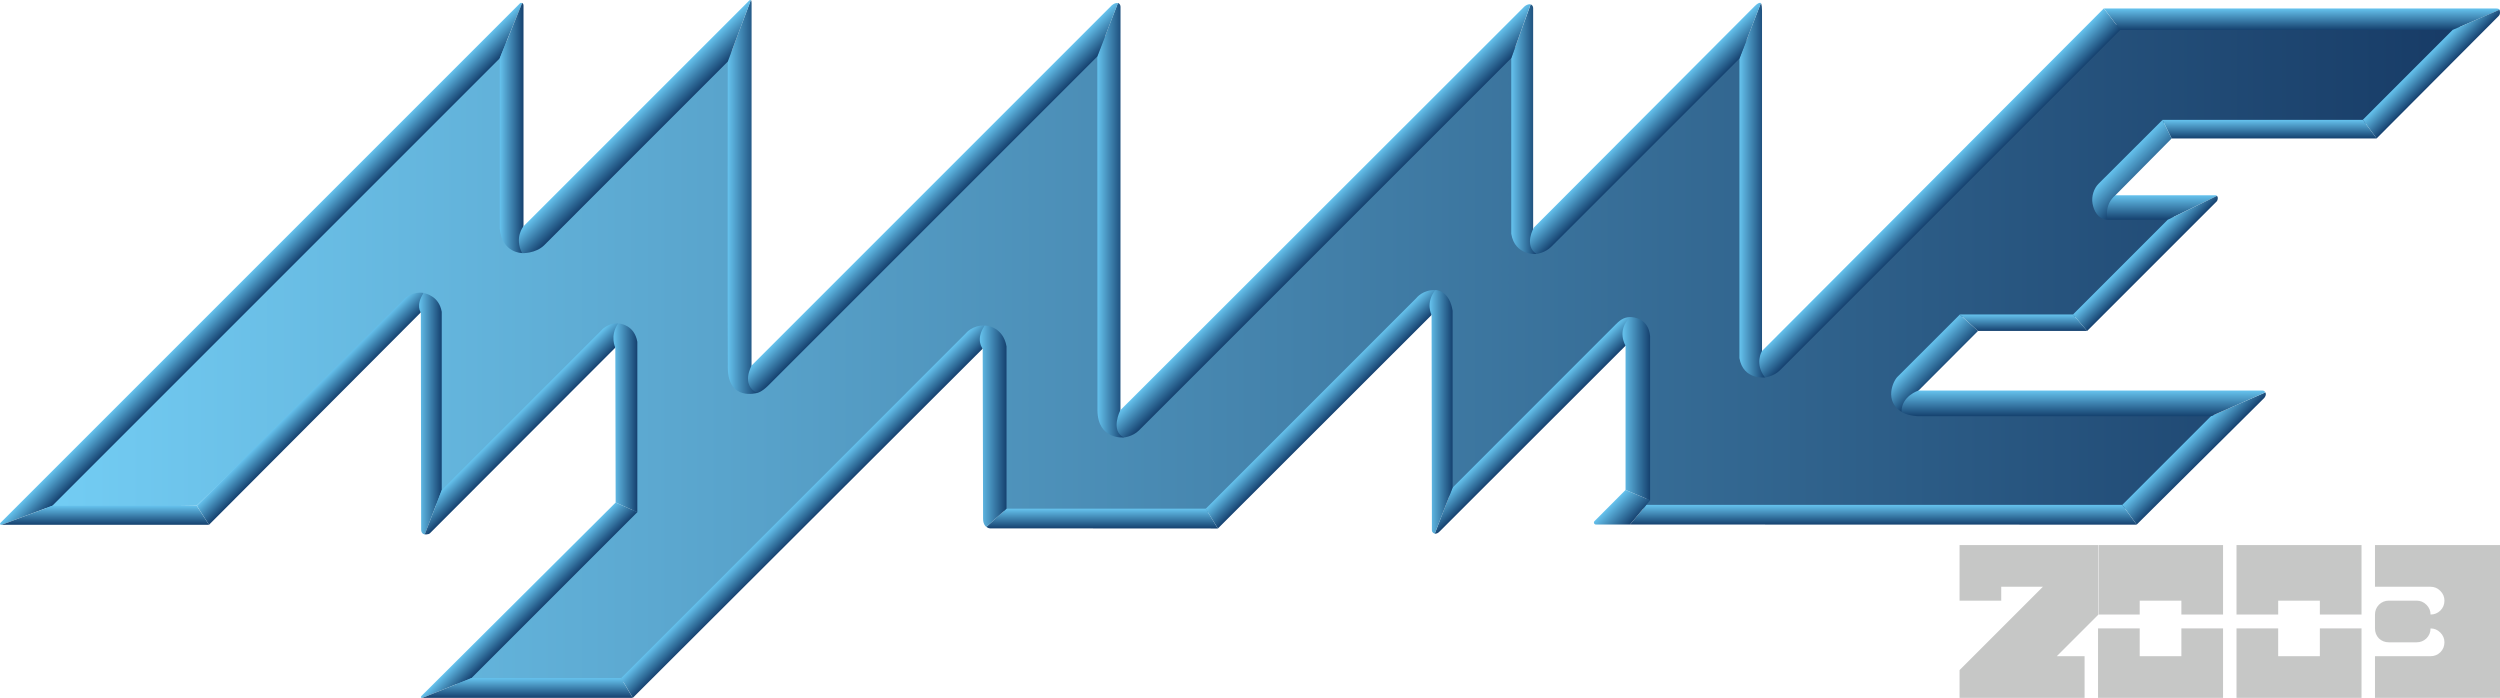
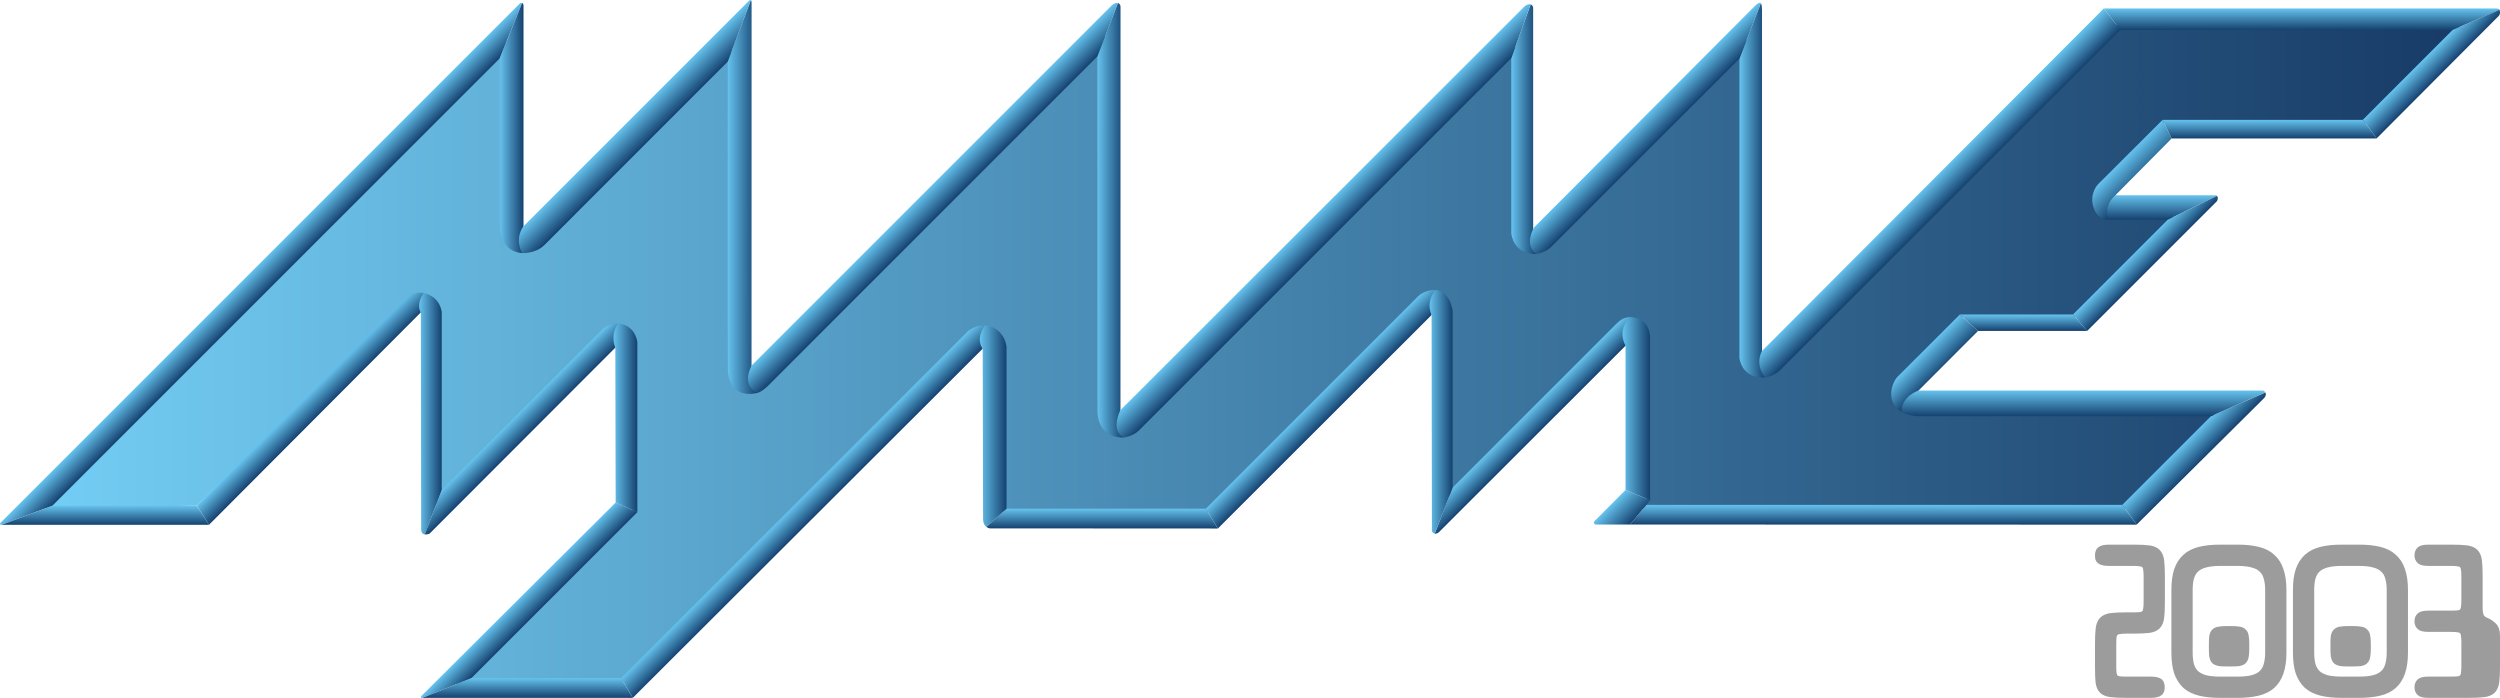
<svg xmlns="http://www.w3.org/2000/svg" width="1015.863mm" height="283.578mm" viewBox="0 0 1015.863 283.578" version="1.1" id="svg1">
  <defs id="defs1">
+     <rect x="3009.8" y="850" width="1218.199" height="572" id="rect2" />
    <rect x="1937.719" y="91.332" width="1616.823" height="777.556" id="rect1" />
    <linearGradient id="SVGID_1_" gradientUnits="userSpaceOnUse" x1="3778.675" y1="-15150.229" x2="67.135" y2="-15150.229" gradientTransform="matrix(1,0,0,-1,-0.1797,-14605.497)">
      <stop offset="0" style="stop-color:#173B66" id="stop1" />
      <stop offset="1" style="stop-color:#73CDF4" id="stop2" />
    </linearGradient>
    <linearGradient id="SVGID_2_" gradientUnits="userSpaceOnUse" x1="426.756" y1="-15036.05" x2="399.959" y2="-15009.254" gradientTransform="matrix(1,0,0,-1,-0.1797,-14605.497)">
      <stop offset="0" style="stop-color:#15416F" id="stop3" />
      <stop offset="1" style="stop-color:#66C3EE" id="stop4" />
    </linearGradient>
    <linearGradient id="SVGID_3_" gradientUnits="userSpaceOnUse" x1="824.745" y1="-15546.362" x2="800.117" y2="-15521.733" gradientTransform="matrix(1,0,0,-1,-0.1797,-14605.497)">
      <stop offset="0" style="stop-color:#15416F" id="stop5" />
      <stop offset="1" style="stop-color:#66C3EE" id="stop6" />
    </linearGradient>
    <linearGradient id="SVGID_4_" gradientUnits="userSpaceOnUse" x1="161.921" y1="-15411.464" x2="161.921" y2="-15382.164" gradientTransform="matrix(1,0,0,-1,-0.1797,-14605.497)">
      <stop offset="0" style="stop-color:#15416F" id="stop7" />
      <stop offset="1" style="stop-color:#66C3EE" id="stop8" />
    </linearGradient>
    <linearGradient id="SVGID_5_" gradientUnits="userSpaceOnUse" x1="810.414" y1="-15677.283" x2="810.414" y2="-15647.006" gradientTransform="matrix(1,0,0,-1,-0.1797,-14605.497)">
      <stop offset="0" style="stop-color:#15416F" id="stop9" />
      <stop offset="1" style="stop-color:#66C3EE" id="stop10" />
    </linearGradient>
    <linearGradient id="SVGID_6_" gradientUnits="userSpaceOnUse" x1="2892.603" y1="-15411.273" x2="2892.603" y2="-15380.928" gradientTransform="matrix(1,0,0,-1,-0.1797,-14605.497)">
      <stop offset="0" style="stop-color:#15416F" id="stop11" />
      <stop offset="1" style="stop-color:#66C3EE" id="stop12" />
    </linearGradient>
    <linearGradient id="SVGID_7_" gradientUnits="userSpaceOnUse" x1="1692.713" y1="-15417.19" x2="1692.713" y2="-15386.764" gradientTransform="matrix(1,0,0,-1,-0.1797,-14605.497)">
      <stop offset="0" style="stop-color:#15416F" id="stop13" />
      <stop offset="1" style="stop-color:#66C3EE" id="stop14" />
    </linearGradient>
    <linearGradient id="SVGID_8_" gradientUnits="userSpaceOnUse" x1="3535.148" y1="-14651.538" x2="3535.148" y2="-14618.502" gradientTransform="matrix(1,0,0,-1,-0.1797,-14605.497)">
      <stop offset="0" style="stop-color:#15416F" id="stop15" />
      <stop offset="1" style="stop-color:#66C3EE" id="stop16" />
    </linearGradient>
    <linearGradient id="SVGID_9_" gradientUnits="userSpaceOnUse" x1="3485.782" y1="-14818.162" x2="3485.782" y2="-14789.562" gradientTransform="matrix(1,0,0,-1,-0.1797,-14605.497)">
      <stop offset="0" style="stop-color:#15416F" id="stop17" />
      <stop offset="1" style="stop-color:#66C3EE" id="stop18" />
    </linearGradient>
    <linearGradient id="SVGID_10_" gradientUnits="userSpaceOnUse" x1="3107.782" y1="-15113.777" x2="3107.782" y2="-15088.506" gradientTransform="matrix(1,0,0,-1,-0.1797,-14605.497)">
      <stop offset="0" style="stop-color:#15416F" id="stop19" />
      <stop offset="1" style="stop-color:#66C3EE" id="stop20" />
    </linearGradient>
    <linearGradient id="SVGID_11_" gradientUnits="userSpaceOnUse" x1="3316.953" y1="-14943.131" x2="3316.953" y2="-14905.398" gradientTransform="matrix(1,0,0,-1,-0.1797,-14605.497)">
      <stop offset="0" style="stop-color:#15416F" id="stop21" />
      <stop offset="1" style="stop-color:#66C3EE" id="stop22" />
    </linearGradient>
    <linearGradient id="SVGID_12_" gradientUnits="userSpaceOnUse" x1="492.521" y1="-15240.098" x2="468.453" y2="-15216.029" gradientTransform="matrix(1,0,0,-1,-0.1797,-14605.497)">
      <stop offset="0" style="stop-color:#15416F" id="stop23" />
      <stop offset="1" style="stop-color:#66C3EE" id="stop24" />
    </linearGradient>
    <linearGradient id="SVGID_13_" gradientUnits="userSpaceOnUse" x1="804.099" y1="-14802.229" x2="767.647" y2="-14802.229" gradientTransform="matrix(1,0,0,-1,-0.1797,-14605.497)">
      <stop offset="0" style="stop-color:#15416F" id="stop25" />
      <stop offset="1" style="stop-color:#66C3EE" id="stop26" />
    </linearGradient>
    <linearGradient id="SVGID_14_" gradientUnits="userSpaceOnUse" x1="1162.959" y1="-14908.143" x2="1117.714" y2="-14908.143" gradientTransform="matrix(1,0,0,-1,-0.1797,-14605.497)">
      <stop offset="0" style="stop-color:#15416F" id="stop27" />
      <stop offset="1" style="stop-color:#66C3EE" id="stop28" />
    </linearGradient>
    <linearGradient id="SVGID_15_" gradientUnits="userSpaceOnUse" x1="1726.166" y1="-14943.846" x2="1685.454" y2="-14943.846" gradientTransform="matrix(1,0,0,-1,-0.1797,-14605.497)">
      <stop offset="0" style="stop-color:#15416F" id="stop29" />
      <stop offset="1" style="stop-color:#66C3EE" id="stop30" />
    </linearGradient>
    <linearGradient id="SVGID_16_" gradientUnits="userSpaceOnUse" x1="2359.894" y1="-14803.963" x2="2321.166" y2="-14803.963" gradientTransform="matrix(1,0,0,-1,-0.1797,-14605.497)">
      <stop offset="0" style="stop-color:#15416F" id="stop31" />
      <stop offset="1" style="stop-color:#66C3EE" id="stop32" />
    </linearGradient>
    <linearGradient id="SVGID_17_" gradientUnits="userSpaceOnUse" x1="2710.996" y1="-14897.854" x2="2671.615" y2="-14897.854" gradientTransform="matrix(1,0,0,-1,-0.1797,-14605.497)">
      <stop offset="0" style="stop-color:#15416F" id="stop33" />
      <stop offset="1" style="stop-color:#66C3EE" id="stop34" />
    </linearGradient>
    <linearGradient id="SVGID_18_" gradientUnits="userSpaceOnUse" x1="678.493" y1="-15240.861" x2="643.773" y2="-15240.861" gradientTransform="matrix(1,0,0,-1,-0.1797,-14605.497)">
      <stop offset="0" style="stop-color:#15416F" id="stop35" />
      <stop offset="1" style="stop-color:#66C3EE" id="stop36" />
    </linearGradient>
    <linearGradient id="SVGID_19_" gradientUnits="userSpaceOnUse" x1="810.849" y1="-15274.146" x2="786.713" y2="-15250.009" gradientTransform="matrix(1,0,0,-1,-0.1797,-14605.497)">
      <stop offset="0" style="stop-color:#15416F" id="stop37" />
      <stop offset="1" style="stop-color:#66C3EE" id="stop38" />
    </linearGradient>
    <linearGradient id="SVGID_20_" gradientUnits="userSpaceOnUse" x1="3746.804" y1="-14721.605" x2="3721.877" y2="-14696.677" gradientTransform="matrix(1,0,0,-1,-0.1797,-14605.497)">
      <stop offset="0" style="stop-color:#15416F" id="stop39" />
      <stop offset="1" style="stop-color:#66C3EE" id="stop40" />
    </linearGradient>
    <linearGradient id="SVGID_21_" gradientUnits="userSpaceOnUse" x1="978.951" y1="-15247.25" x2="942.278" y2="-15247.25" gradientTransform="matrix(1,0,0,-1,-0.1797,-14605.497)">
      <stop offset="0" style="stop-color:#15416F" id="stop41" />
      <stop offset="1" style="stop-color:#66C3EE" id="stop42" />
    </linearGradient>
    <linearGradient id="SVGID_22_" gradientUnits="userSpaceOnUse" x1="997.85" y1="-14820.167" x2="967.363" y2="-14789.68" gradientTransform="matrix(1,0,0,-1,-0.1797,-14605.497)">
      <stop offset="0" style="stop-color:#15416F" id="stop43" />
      <stop offset="1" style="stop-color:#66C3EE" id="stop44" />
    </linearGradient>
    <linearGradient id="SVGID_23_" gradientUnits="userSpaceOnUse" x1="1453.466" y1="-14924.183" x2="1425.217" y2="-14895.933" gradientTransform="matrix(1,0,0,-1,-0.1797,-14605.497)">
      <stop offset="0" style="stop-color:#15416F" id="stop45" />
      <stop offset="1" style="stop-color:#66C3EE" id="stop46" />
    </linearGradient>
    <linearGradient id="SVGID_24_" gradientUnits="userSpaceOnUse" x1="2054.458" y1="-14961.47" x2="2024.675" y2="-14931.687" gradientTransform="matrix(1,0,0,-1,-0.1797,-14605.497)">
      <stop offset="0" style="stop-color:#15416F" id="stop47" />
      <stop offset="1" style="stop-color:#66C3EE" id="stop48" />
    </linearGradient>
    <linearGradient id="SVGID_25_" gradientUnits="userSpaceOnUse" x1="2548.027" y1="-14819.156" x2="2519.443" y2="-14790.568" gradientTransform="matrix(1,0,0,-1,-0.1797,-14605.497)">
      <stop offset="0" style="stop-color:#15416F" id="stop49" />
      <stop offset="1" style="stop-color:#66C3EE" id="stop50" />
    </linearGradient>
    <linearGradient id="SVGID_26_" gradientUnits="userSpaceOnUse" x1="3307.286" y1="-15012.108" x2="3283.802" y2="-14988.626" gradientTransform="matrix(1,0,0,-1,-0.1797,-14605.497)">
      <stop offset="0" style="stop-color:#15416F" id="stop51" />
      <stop offset="1" style="stop-color:#66C3EE" id="stop52" />
    </linearGradient>
    <linearGradient id="SVGID_27_" gradientUnits="userSpaceOnUse" x1="3382.488" y1="-15311.773" x2="3355.585" y2="-15284.871" gradientTransform="matrix(1,0,0,-1,-0.1797,-14605.497)">
      <stop offset="0" style="stop-color:#15416F" id="stop53" />
      <stop offset="1" style="stop-color:#66C3EE" id="stop54" />
    </linearGradient>
    <linearGradient id="SVGID_28_" gradientUnits="userSpaceOnUse" x1="2988.675" y1="-14919.38" x2="2959.579" y2="-14890.285" gradientTransform="matrix(1,0,0,-1,-0.1797,-14605.497)">
      <stop offset="0" style="stop-color:#15416F" id="stop55" />
      <stop offset="1" style="stop-color:#66C3EE" id="stop56" />
    </linearGradient>
    <linearGradient id="SVGID_29_" gradientUnits="userSpaceOnUse" x1="3294.524" y1="-14885.651" x2="3259.791" y2="-14850.917" gradientTransform="matrix(1,0,0,-1,-0.1797,-14605.497)">
      <stop offset="0" style="stop-color:#15416F" id="stop57" />
      <stop offset="1" style="stop-color:#66C3EE" id="stop58" />
    </linearGradient>
    <linearGradient id="SVGID_30_" gradientUnits="userSpaceOnUse" x1="1250.568" y1="-15399.775" x2="1225.82" y2="-15375.027" gradientTransform="matrix(1,0,0,-1,-0.1797,-14605.497)">
      <stop offset="0" style="stop-color:#15416F" id="stop59" />
      <stop offset="1" style="stop-color:#66C3EE" id="stop60" />
    </linearGradient>
    <linearGradient id="SVGID_31_" gradientUnits="userSpaceOnUse" x1="2045.718" y1="-15242.232" x2="2020.982" y2="-15217.495" gradientTransform="matrix(1,0,0,-1,-0.1797,-14605.497)">
      <stop offset="0" style="stop-color:#15416F" id="stop61" />
      <stop offset="1" style="stop-color:#66C3EE" id="stop62" />
    </linearGradient>
    <linearGradient id="SVGID_32_" gradientUnits="userSpaceOnUse" x1="2364.052" y1="-15269.031" x2="2340.212" y2="-15245.189" gradientTransform="matrix(1,0,0,-1,-0.1797,-14605.497)">
      <stop offset="0" style="stop-color:#15416F" id="stop63" />
      <stop offset="1" style="stop-color:#66C3EE" id="stop64" />
    </linearGradient>
    <linearGradient id="SVGID_33_" gradientUnits="userSpaceOnUse" x1="2507.175" y1="-15407.465" x2="2477.217" y2="-15377.508" gradientTransform="matrix(1,0,0,-1,-0.1797,-14605.497)">
      <stop offset="0" style="stop-color:#15416F" id="stop65" />
      <stop offset="1" style="stop-color:#66C3EE" id="stop66" />
    </linearGradient>
    <linearGradient id="SVGID_34_" gradientUnits="userSpaceOnUse" x1="1545.935" y1="-15260.089" x2="1504.918" y2="-15260.089" gradientTransform="matrix(1,0,0,-1,-0.1797,-14605.497)">
      <stop offset="0" style="stop-color:#15416F" id="stop67" />
      <stop offset="1" style="stop-color:#66C3EE" id="stop68" />
    </linearGradient>
    <linearGradient id="SVGID_35_" gradientUnits="userSpaceOnUse" x1="2231.013" y1="-15238.008" x2="2195.604" y2="-15238.008" gradientTransform="matrix(1,0,0,-1,-0.1797,-14605.497)">
      <stop offset="0" style="stop-color:#15416F" id="stop69" />
      <stop offset="1" style="stop-color:#66C3EE" id="stop70" />
    </linearGradient>
    <linearGradient id="SVGID_36_" gradientUnits="userSpaceOnUse" x1="2534.433" y1="-15233.171" x2="2492.012" y2="-15233.171" gradientTransform="matrix(1,0,0,-1,-0.1797,-14605.497)">
      <stop offset="0" style="stop-color:#15416F" id="stop71" />
      <stop offset="1" style="stop-color:#66C3EE" id="stop72" />
    </linearGradient>
    <linearGradient id="SVGID_37_" gradientUnits="userSpaceOnUse" x1="2980.533" y1="-15177.936" x2="2950.517" y2="-15147.921" gradientTransform="matrix(1,0,0,-1,-0.1797,-14605.497)">
      <stop offset="0" style="stop-color:#15416F" id="stop73" />
      <stop offset="1" style="stop-color:#66C3EE" id="stop74" />
    </linearGradient>
    <linearGradient id="SVGID_38_" gradientUnits="userSpaceOnUse" x1="3199.837" y1="-15244.737" x2="3199.837" y2="-15205.329" gradientTransform="matrix(1,0,0,-1,-0.1797,-14605.497)">
      <stop offset="0" style="stop-color:#15416F" id="stop75" />
      <stop offset="1" style="stop-color:#66C3EE" id="stop76" />
    </linearGradient>
  </defs>
  <g id="layer1" transform="translate(402.9604,-6.614583)">
    <g id="g76" transform="matrix(0.2645833,0,0,0.2645833,-402.9603,6.607601)">
      <linearGradient id="linearGradient78" gradientUnits="userSpaceOnUse" x1="3778.675" y1="-15150.229" x2="67.135" y2="-15150.229" gradientTransform="matrix(1,0,0,-1,-0.1797,-14605.497)">
        <stop offset="0" style="stop-color:#173B66" id="stop77" />
        <stop offset="1" style="stop-color:#73CDF4" id="stop78" />
      </linearGradient>
      <polygon class="st0" points="2336.1,354.8 2336.1,63.7 1763,630.7 1691.8,638.3 1697.8,54.9 1197,563.4 1131.2,563.8 1123.5,75.3 853.3,347.5 778.1,351.3 781,60.7 67,780.5 302.1,776.7 610.5,477.4 669.6,477.4 666.7,778.1 912.3,526.8 971.1,526.8 971.1,782.8 700.8,1051.1 959.8,1047.3 1469.4,531.9 1538,531.9 1538,785.1 1855.7,787 2162.8,477.9 2222.1,474.1 2221.2,766.3 2466.7,520.8 2524.6,520.8 2528.5,768.3 2523.5,781.2 3265.1,781.2 3407.1,637.3 2946,629.5 2941.8,562.6 3013.6,486.9 3187.6,486.9 3338.7,333.8 3247.4,329.9 3247.4,265.5 3325,187.9 3634.7,189.9 3778.5,40.3 3248.6,38.3 2750.8,538.1 2681.1,542 2683,61.2 2403.1,346.8 " id="polygon2" style="fill:url(#SVGID_1_)" />
      <linearGradient id="linearGradient80" gradientUnits="userSpaceOnUse" x1="426.756" y1="-15036.05" x2="399.959" y2="-15009.254" gradientTransform="matrix(1,0,0,-1,-0.1797,-14605.497)">
        <stop offset="0" style="stop-color:#15416F" id="stop79" />
        <stop offset="1" style="stop-color:#66C3EE" id="stop80" />
      </linearGradient>
      <path class="st2" d="M 767.3,89.8 80.4,776.7 2.5,806 c 0,0 -4.1,0.3 -1.8,-3 0,0 796.6,-796.8 798,-798 1.4,-1.2 3.2,-0.2 3.2,-0.2 z" id="path4" style="fill:url(#SVGID_2_)" />
      <linearGradient id="linearGradient82" gradientUnits="userSpaceOnUse" x1="824.745" y1="-15546.362" x2="800.117" y2="-15521.733" gradientTransform="matrix(1,0,0,-1,-0.1797,-14605.497)">
        <stop offset="0" style="stop-color:#15416F" id="stop81" />
        <stop offset="1" style="stop-color:#66C3EE" id="stop82" />
      </linearGradient>
      <path class="st3" d="m 978.8,786.6 -254.9,254.9 -75.2,30.3 c 0,0 -3.9,0.4 -1.6,-2.8 L 945.5,771.8 Z" id="path6" style="fill:url(#SVGID_3_)" />
      <linearGradient id="linearGradient84" gradientUnits="userSpaceOnUse" x1="161.921" y1="-15411.464" x2="161.921" y2="-15382.164" gradientTransform="matrix(1,0,0,-1,-0.1797,-14605.497)">
        <stop offset="0" style="stop-color:#15416F" id="stop83" />
        <stop offset="1" style="stop-color:#66C3EE" id="stop84" />
      </linearGradient>
      <polygon class="st5" points="321,806 2.5,806 80.6,776.7 302.1,776.7 " id="polygon8" style="fill:url(#SVGID_4_)" />
      <linearGradient id="linearGradient86" gradientUnits="userSpaceOnUse" x1="810.414" y1="-15677.283" x2="810.414" y2="-15647.006" gradientTransform="matrix(1,0,0,-1,-0.1797,-14605.497)">
        <stop offset="0" style="stop-color:#15416F" id="stop85" />
        <stop offset="1" style="stop-color:#66C3EE" id="stop86" />
      </linearGradient>
      <polygon class="st6" points="971.7,1071.8 648.7,1071.8 723.9,1041.5 954,1041.5 " id="polygon10" style="fill:url(#SVGID_5_)" />
      <linearGradient id="linearGradient88" gradientUnits="userSpaceOnUse" x1="2892.603" y1="-15411.273" x2="2892.603" y2="-15380.928" gradientTransform="matrix(1,0,0,-1,-0.1797,-14605.497)">
        <stop offset="0" style="stop-color:#15416F" id="stop87" />
        <stop offset="1" style="stop-color:#66C3EE" id="stop88" />
      </linearGradient>
      <polygon class="st7" points="3281.5,805.8 2503.4,805.6 2528.4,775.4 3259.4,775.4 " id="polygon12" style="fill:url(#SVGID_6_)" />
      <linearGradient id="linearGradient90" gradientUnits="userSpaceOnUse" x1="1692.713" y1="-15417.19" x2="1692.713" y2="-15386.764" gradientTransform="matrix(1,0,0,-1,-0.1797,-14605.497)">
        <stop offset="0" style="stop-color:#15416F" id="stop89" />
        <stop offset="1" style="stop-color:#66C3EE" id="stop90" />
      </linearGradient>
      <path class="st8" d="m 1870.3,811.7 -350,-0.2 c -2.3,0 -5.5,-2.3 -5.5,-2.3 l 31,-28 h 306.1 z" id="path14" style="fill:url(#SVGID_7_)" />
      <linearGradient id="linearGradient92" gradientUnits="userSpaceOnUse" x1="3535.148" y1="-14651.538" x2="3535.148" y2="-14618.502" gradientTransform="matrix(1,0,0,-1,-0.1797,-14605.497)">
        <stop offset="0" style="stop-color:#15416F" id="stop91" />
        <stop offset="1" style="stop-color:#66C3EE" id="stop92" />
      </linearGradient>
      <path class="st9" d="m 3231.2,13 h 602.2 c 5.3,0 5.3,2.1 5.3,2.1 L 3766.9,46 h -510.6 z" id="path16" style="fill:url(#SVGID_8_)" />
      <linearGradient id="linearGradient94" gradientUnits="userSpaceOnUse" x1="3485.782" y1="-14818.162" x2="3485.782" y2="-14789.562" gradientTransform="matrix(1,0,0,-1,-0.1797,-14605.497)">
        <stop offset="0" style="stop-color:#15416F" id="stop93" />
        <stop offset="1" style="stop-color:#66C3EE" id="stop94" />
      </linearGradient>
      <polygon class="st10" points="3650.1,212.7 3335.2,212.7 3321.1,184.1 3628.9,184.1 " id="polygon18" style="fill:url(#SVGID_9_)" />
      <linearGradient id="linearGradient96" gradientUnits="userSpaceOnUse" x1="3107.782" y1="-15113.777" x2="3107.782" y2="-15088.506" gradientTransform="matrix(1,0,0,-1,-0.1797,-14605.497)">
        <stop offset="0" style="stop-color:#15416F" id="stop95" />
        <stop offset="1" style="stop-color:#66C3EE" id="stop96" />
      </linearGradient>
      <polygon class="st11" points="3205.4,508.3 3037.8,508.3 3009.8,483 3183.8,483 " id="polygon20" style="fill:url(#SVGID_10_)" />
      <linearGradient id="linearGradient98" gradientUnits="userSpaceOnUse" x1="3316.953" y1="-14943.131" x2="3316.953" y2="-14905.398" gradientTransform="matrix(1,0,0,-1,-0.1797,-14605.497)">
        <stop offset="0" style="stop-color:#15416F" id="stop97" />
        <stop offset="1" style="stop-color:#66C3EE" id="stop98" />
      </linearGradient>
      <path class="st12" d="m 3329.1,337.6 h -92.3 l -8.1,-37.7 h 173 c 2.4,-0.3 3,1 3,1 z" id="path22" style="fill:url(#SVGID_11_)" />
      <linearGradient id="linearGradient100" gradientUnits="userSpaceOnUse" x1="492.521" y1="-15240.098" x2="468.453" y2="-15216.029" gradientTransform="matrix(1,0,0,-1,-0.1797,-14605.497)">
        <stop offset="0" style="stop-color:#15416F" id="stop99" />
        <stop offset="1" style="stop-color:#66C3EE" id="stop100" />
      </linearGradient>
      <path class="st13" d="M 646.3,479.8 321,806 302.2,776.7 618.8,461.7 c 13.6,-15.7 31.8,-11.8 31.8,-11.8 z" id="path24" style="fill:url(#SVGID_12_)" />
      <linearGradient id="linearGradient102" gradientUnits="userSpaceOnUse" x1="804.099" y1="-14802.229" x2="767.647" y2="-14802.229" gradientTransform="matrix(1,0,0,-1,-0.1797,-14605.497)">
        <stop offset="0" style="stop-color:#15416F" id="stop101" />
        <stop offset="1" style="stop-color:#66C3EE" id="stop102" />
      </linearGradient>
      <path class="st14" d="M 767.5,351 V 89.6 L 801.9,4.7 c 0,0 2.1,0.5 2.1,3.9 0,3.3 0,364.4 0,364.4 l -2.1,15.7 c -0.1,0 -30.7,0.2 -34.4,-37.7 z" id="path26" style="fill:url(#SVGID_13_)" />
      <linearGradient id="linearGradient104" gradientUnits="userSpaceOnUse" x1="1162.959" y1="-14908.143" x2="1117.714" y2="-14908.143" gradientTransform="matrix(1,0,0,-1,-0.1797,-14605.497)">
        <stop offset="0" style="stop-color:#15416F" id="stop103" />
        <stop offset="1" style="stop-color:#66C3EE" id="stop104" />
      </linearGradient>
      <path class="st15" d="m 1162.8,603.5 c 0,0 -44.4,13.2 -45,-38.2 -0.5,-49.7 -0.1,-470.7 -0.1,-470.7 l 35.4,-94.4 c 0,0 1.2,-0.2 1.2,4.9 l -0.1,555.6 z" id="path28" style="fill:url(#SVGID_14_)" />
      <linearGradient id="linearGradient106" gradientUnits="userSpaceOnUse" x1="1726.166" y1="-14943.846" x2="1685.454" y2="-14943.846" gradientTransform="matrix(1,0,0,-1,-0.1797,-14605.497)">
        <stop offset="0" style="stop-color:#15416F" id="stop105" />
        <stop offset="1" style="stop-color:#66C3EE" id="stop106" />
      </linearGradient>
      <path class="st16" d="m 1726,671.9 c 0,0 -40,3.9 -40.5,-41.4 l -0.2,-543.9 31.6,-82 c 0,0 4,1 4,6.2 l -0.1,619.1 z" id="path30" style="fill:url(#SVGID_15_)" />
      <linearGradient id="linearGradient108" gradientUnits="userSpaceOnUse" x1="2359.894" y1="-14803.963" x2="2321.166" y2="-14803.963" gradientTransform="matrix(1,0,0,-1,-0.1797,-14605.497)">
        <stop offset="0" style="stop-color:#15416F" id="stop107" />
        <stop offset="1" style="stop-color:#66C3EE" id="stop108" />
      </linearGradient>
      <path class="st17" d="m 2359.7,390.1 c 0,0 -33.1,3.1 -38.7,-31 V 89.3 l 29.8,-82.5 c 0,0 3.8,0.9 3.8,6 v 337.4 z" id="path32" style="fill:url(#SVGID_16_)" />
      <linearGradient id="linearGradient110" gradientUnits="userSpaceOnUse" x1="2710.996" y1="-14897.854" x2="2671.615" y2="-14897.854" gradientTransform="matrix(1,0,0,-1,-0.1797,-14605.497)">
        <stop offset="0" style="stop-color:#15416F" id="stop109" />
        <stop offset="1" style="stop-color:#66C3EE" id="stop110" />
      </linearGradient>
      <path class="st18" d="m 2710.8,579.7 c 0,0 -33.5,4.4 -39.4,-29.7 V 90 l 32.9,-85.2 c 0,0 1.8,1.5 1.8,11.6 V 541 Z" id="path34" style="fill:url(#SVGID_17_)" />
      <linearGradient id="linearGradient112" gradientUnits="userSpaceOnUse" x1="678.493" y1="-15240.861" x2="643.773" y2="-15240.861" gradientTransform="matrix(1,0,0,-1,-0.1797,-14605.497)">
        <stop offset="0" style="stop-color:#15416F" id="stop111" />
        <stop offset="1" style="stop-color:#66C3EE" id="stop112" />
      </linearGradient>
      <path class="st19" d="m 652.3,820.8 c 0,0 -5.7,-0.5 -5.5,-7.8 0,-6.2 -0.5,-333.1 -0.5,-333.1 0,0 -8.3,-10.7 4.2,-29.9 3.7,0.9 23.7,4.9 27.9,28.9 v 274.2 z" id="path36" style="fill:url(#SVGID_18_)" />
      <linearGradient id="linearGradient114" gradientUnits="userSpaceOnUse" x1="810.849" y1="-15274.146" x2="786.713" y2="-15250.009" gradientTransform="matrix(1,0,0,-1,-0.1797,-14605.497)">
        <stop offset="0" style="stop-color:#15416F" id="stop113" />
        <stop offset="1" style="stop-color:#66C3EE" id="stop114" />
      </linearGradient>
      <path class="st20" d="m 945,533.9 c 0,0 -281.8,282.2 -284.5,284.9 -2.4,2.6 -8.2,1.9 -8.2,1.9 l 26,-67.7 245,-245.2 c 0,0 9.1,-11.7 26,-11.1 z" id="path38" style="fill:url(#SVGID_19_)" />
      <linearGradient id="linearGradient116" gradientUnits="userSpaceOnUse" x1="3746.804" y1="-14721.605" x2="3721.877" y2="-14696.677" gradientTransform="matrix(1,0,0,-1,-0.1797,-14605.497)">
        <stop offset="0" style="stop-color:#15416F" id="stop115" />
        <stop offset="1" style="stop-color:#66C3EE" id="stop116" />
      </linearGradient>
      <path class="st21" d="M 3837.3,24.7 3650,212.6 3628.8,184 3766.8,45.9 3838.7,15 c 0.1,0.1 2.4,5.9 -1.4,9.7 z" id="path40" style="fill:url(#SVGID_20_)" />
      <linearGradient id="linearGradient118" gradientUnits="userSpaceOnUse" x1="978.951" y1="-15247.25" x2="942.278" y2="-15247.25" gradientTransform="matrix(1,0,0,-1,-0.1797,-14605.497)">
        <stop offset="0" style="stop-color:#15416F" id="stop117" />
        <stop offset="1" style="stop-color:#66C3EE" id="stop118" />
      </linearGradient>
      <path class="st22" d="M 945.5,771.8 945,533.9 c 0,0 -8.8,-17.9 4.3,-37.1 4,0 25.1,2.9 29.5,28.2 v 261.7 z" id="path42" style="fill:url(#SVGID_21_)" />
      <linearGradient id="linearGradient120" gradientUnits="userSpaceOnUse" x1="997.85" y1="-14820.167" x2="967.363" y2="-14789.68" gradientTransform="matrix(1,0,0,-1,-0.1797,-14605.497)">
        <stop offset="0" style="stop-color:#15416F" id="stop119" />
        <stop offset="1" style="stop-color:#66C3EE" id="stop120" />
      </linearGradient>
      <path class="st23" d="M 1117.7,94.6 836.1,376.3 c -13.5,13.5 -34.3,12.5 -34.3,12.5 -12.2,-24 2.1,-41.2 2.1,-41.2 0,0 343.1,-343 345.6,-345.6 2.2,-2.8 3.7,-1.8 3.7,-1.8 z" id="path44" style="fill:url(#SVGID_22_)" />
      <linearGradient id="linearGradient122" gradientUnits="userSpaceOnUse" x1="1453.466" y1="-14924.183" x2="1425.217" y2="-14895.933" gradientTransform="matrix(1,0,0,-1,-0.1797,-14605.497)">
        <stop offset="0" style="stop-color:#15416F" id="stop121" />
        <stop offset="1" style="stop-color:#66C3EE" id="stop122" />
      </linearGradient>
      <path class="st24" d="M 1685.3,86.7 1180,592 c -10.5,10.5 -17.2,11.6 -17.2,11.6 -25.7,-12.8 -8.2,-42.5 -8.2,-42.5 0,0 547.9,-547.8 550.4,-550.4 6.4,-7.4 12,-6 12,-6 z" id="path46" style="fill:url(#SVGID_23_)" />
      <linearGradient id="linearGradient124" gradientUnits="userSpaceOnUse" x1="2054.458" y1="-14961.47" x2="2024.675" y2="-14931.687" gradientTransform="matrix(1,0,0,-1,-0.1797,-14605.497)">
        <stop offset="0" style="stop-color:#15416F" id="stop123" />
        <stop offset="1" style="stop-color:#66C3EE" id="stop124" />
      </linearGradient>
      <path class="st25" d="M 2321,89.3 1749.2,661 c -9.7,9.7 -23.3,10.9 -23.3,10.9 -21.2,-10.6 -5.3,-41.9 -5.3,-41.9 0,0 615.5,-614.8 618,-617.4 6.4,-7.5 12.1,-5.9 12.1,-5.9 z" id="path48" style="fill:url(#SVGID_24_)" />
      <linearGradient id="linearGradient126" gradientUnits="userSpaceOnUse" x1="2548.027" y1="-14819.156" x2="2519.443" y2="-14790.568" gradientTransform="matrix(1,0,0,-1,-0.1797,-14605.497)">
        <stop offset="0" style="stop-color:#15416F" id="stop125" />
        <stop offset="1" style="stop-color:#66C3EE" id="stop126" />
      </linearGradient>
      <path class="st26" d="m 2671.4,90 -288.8,288.8 c -9.7,9.7 -22.9,11.3 -22.9,11.3 -19.9,-13 -4,-40.6 -4,-40.6 0,0 336.9,-337.6 339.3,-340.2 7.1,-7 9.4,-4.5 9.4,-4.5 z" id="path50" style="fill:url(#SVGID_25_)" />
      <linearGradient id="linearGradient128" gradientUnits="userSpaceOnUse" x1="3307.286" y1="-15012.108" x2="3283.802" y2="-14988.626" gradientTransform="matrix(1,0,0,-1,-0.1797,-14605.497)">
        <stop offset="0" style="stop-color:#15416F" id="stop127" />
        <stop offset="1" style="stop-color:#66C3EE" id="stop128" />
      </linearGradient>
      <path class="st27" d="m 3404.9,308.8 -199.5,199.5 -21.7,-25.3 145.4,-145.4 75.6,-36.7 c 0.1,0 2.9,2 0.2,7.9 z" id="path52" style="fill:url(#SVGID_26_)" />
      <linearGradient id="linearGradient130" gradientUnits="userSpaceOnUse" x1="3382.488" y1="-15311.773" x2="3355.585" y2="-15284.871" gradientTransform="matrix(1,0,0,-1,-0.1797,-14605.497)">
        <stop offset="0" style="stop-color:#15416F" id="stop129" />
        <stop offset="1" style="stop-color:#66C3EE" id="stop130" />
      </linearGradient>
      <path class="st28" d="m 3477.5,611.1 -196,194.6 -22.1,-30.3 136.2,-136.2 83.5,-36.5 c -0.1,0 2.6,2.9 -1.6,8.4 z" id="path54" style="fill:url(#SVGID_27_)" />
      <linearGradient id="linearGradient132" gradientUnits="userSpaceOnUse" x1="2988.675" y1="-14919.38" x2="2959.579" y2="-14890.285" gradientTransform="matrix(1,0,0,-1,-0.1797,-14605.497)">
        <stop offset="0" style="stop-color:#15416F" id="stop131" />
        <stop offset="1" style="stop-color:#66C3EE" id="stop132" />
      </linearGradient>
      <path class="st29" d="m 3256.3,46 -522.5,522.5 c -9.7,9.7 -23.1,11.2 -23.1,11.2 -16.6,-21 -4.7,-40.6 -4.7,-40.6 L 3231,13 Z" id="path56" style="fill:url(#SVGID_28_)" />
      <linearGradient id="linearGradient134" gradientUnits="userSpaceOnUse" x1="3294.524" y1="-14885.651" x2="3259.791" y2="-14850.917" gradientTransform="matrix(1,0,0,-1,-0.1797,-14605.497)">
        <stop offset="0" style="stop-color:#15416F" id="stop133" />
        <stop offset="1" style="stop-color:#66C3EE" id="stop134" />
      </linearGradient>
      <path class="st30" d="m 3335.2,212.7 -86.1,86.9 c -18.8,15.5 -12.2,38.1 -12.2,38.1 -15.3,-1.4 -21.2,-14 -23.2,-25.1 -1.9,-11.1 2.1,-23.2 9.2,-30.3 l 98.3,-98.1 z" id="path58" style="fill:url(#SVGID_29_)" />
      <linearGradient id="linearGradient136" gradientUnits="userSpaceOnUse" x1="1250.568" y1="-15399.775" x2="1225.82" y2="-15375.027" gradientTransform="matrix(1,0,0,-1,-0.1797,-14605.497)">
        <stop offset="0" style="stop-color:#15416F" id="stop135" />
        <stop offset="1" style="stop-color:#66C3EE" id="stop136" />
      </linearGradient>
      <path class="st31" d="M 954,1041.5 1483.3,512 c 0,0 9.8,-12.7 29,-12 l -3.1,35.5 c 0,0 -534.4,533.3 -537.4,536.3 z" id="path60" style="fill:url(#SVGID_30_)" />
      <linearGradient id="linearGradient138" gradientUnits="userSpaceOnUse" x1="2045.718" y1="-15242.232" x2="2020.982" y2="-15217.495" gradientTransform="matrix(1,0,0,-1,-0.1797,-14605.497)">
        <stop offset="0" style="stop-color:#15416F" id="stop137" />
        <stop offset="1" style="stop-color:#66C3EE" id="stop138" />
      </linearGradient>
      <path class="st32" d="m 1851.8,781.3 323.7,-323.8 c 0,0 9.8,-12.7 29,-12 l -5.8,38.2 -328.3,328 z" id="path62" style="fill:url(#SVGID_31_)" />
      <linearGradient id="linearGradient140" gradientUnits="userSpaceOnUse" x1="2364.052" y1="-15269.031" x2="2340.212" y2="-15245.189" gradientTransform="matrix(1,0,0,-1,-0.1797,-14605.497)">
        <stop offset="0" style="stop-color:#15416F" id="stop139" />
        <stop offset="1" style="stop-color:#66C3EE" id="stop140" />
      </linearGradient>
      <path class="st33" d="m 2230.8,749 249.9,-250 c 5.7,-5.7 12.1,-12 23.1,-12 l -0.7,37.4 -292.7,292.4 c -3.9,3.8 -6.9,2.7 -6.9,2.7 z" id="path64" style="fill:url(#SVGID_32_)" />
      <linearGradient id="linearGradient142" gradientUnits="userSpaceOnUse" x1="2507.175" y1="-15407.465" x2="2477.217" y2="-15377.508" gradientTransform="matrix(1,0,0,-1,-0.1797,-14605.497)">
        <stop offset="0" style="stop-color:#15416F" id="stop141" />
        <stop offset="1" style="stop-color:#66C3EE" id="stop142" />
      </linearGradient>
      <path class="st34" d="m 2448.8,800.4 47.7,-47.9 37.8,15.8 -30.9,37.3 H 2451 c -2.7,0 -4.1,-3.3 -2.2,-5.2 z" id="path66" style="fill:url(#SVGID_33_)" />
      <linearGradient id="linearGradient144" gradientUnits="userSpaceOnUse" x1="1545.935" y1="-15260.089" x2="1504.918" y2="-15260.089" gradientTransform="matrix(1,0,0,-1,-0.1797,-14605.497)">
        <stop offset="0" style="stop-color:#15416F" id="stop143" />
        <stop offset="1" style="stop-color:#66C3EE" id="stop144" />
      </linearGradient>
      <path class="st35" d="m 1509.8,797.1 -0.6,-261.6 c 0,0 -11.8,-13.7 3.1,-35.5 4.6,-0.1 28.5,3.2 33.5,32 v 249.3 l -31,28 c 0,-0.1 -5,-3.3 -5,-12.2 z" id="path68" style="fill:url(#SVGID_34_)" />
      <linearGradient id="linearGradient146" gradientUnits="userSpaceOnUse" x1="2231.013" y1="-15238.008" x2="2195.604" y2="-15238.008" gradientTransform="matrix(1,0,0,-1,-0.1797,-14605.497)">
        <stop offset="0" style="stop-color:#15416F" id="stop145" />
        <stop offset="1" style="stop-color:#66C3EE" id="stop146" />
      </linearGradient>
      <path class="st36" d="m 2199.1,814.8 -0.5,-331.2 c 0,0 -10,-18.2 5.9,-38.2 4,-0.1 22,3.2 26.4,31.9 V 749 l -27.4,70.6 c -0.1,-0.1 -4.1,-1 -4.4,-4.8 z" id="path70" style="fill:url(#SVGID_35_)" />
      <linearGradient id="linearGradient148" gradientUnits="userSpaceOnUse" x1="2534.433" y1="-15233.171" x2="2492.012" y2="-15233.171" gradientTransform="matrix(1,0,0,-1,-0.1797,-14605.497)">
        <stop offset="0" style="stop-color:#15416F" id="stop147" />
        <stop offset="1" style="stop-color:#66C3EE" id="stop148" />
      </linearGradient>
      <path class="st37" d="M 2496.5,752.5 V 530.9 c 0,0 -14.4,-23 7.2,-43.9 4.7,-0.1 28.1,1.6 30.5,29.4 v 251.9 z" id="path72" style="fill:url(#SVGID_36_)" />
      <linearGradient id="linearGradient150" gradientUnits="userSpaceOnUse" x1="2980.533" y1="-15177.936" x2="2950.517" y2="-15147.921" gradientTransform="matrix(1,0,0,-1,-0.1797,-14605.497)">
        <stop offset="0" style="stop-color:#15416F" id="stop149" />
        <stop offset="1" style="stop-color:#66C3EE" id="stop150" />
      </linearGradient>
      <path class="st38" d="m 3037.8,508.3 -91.4,91.6 -26.1,32.7 c -26.5,-16.7 -13.3,-46.7 -6.2,-53.8 l 95.7,-95.6 z" id="path74" style="fill:url(#SVGID_37_)" />
      <linearGradient id="linearGradient152" gradientUnits="userSpaceOnUse" x1="3199.837" y1="-15244.737" x2="3199.837" y2="-15205.329" gradientTransform="matrix(1,0,0,-1,-0.1797,-14605.497)">
        <stop offset="0" style="stop-color:#15416F" id="stop151" />
        <stop offset="1" style="stop-color:#66C3EE" id="stop152" />
      </linearGradient>
      <path class="st39" d="m 3395.6,639.2 h -451 c -17,-1.3 -24.3,-6.7 -24.3,-6.7 -0.1,-24.3 26.1,-32.7 26.1,-32.7 h 528.1 c 3.7,0 4.5,2.9 4.5,2.9 z" id="path76" style="fill:url(#SVGID_38_)" />
    </g>
-     <path d="m 393.298,290.192 v -11.289 l 33.867,-33.867 h -16.933 v 5.644 h -16.933 v -22.578 h 56.444 v 28.222 l -16.933,16.933 h 11.289 v 16.933 z m 56.268,0 v -28.222 h 16.933 v 11.289 h 16.933 v -11.289 h 16.933 v 28.222 z m 0,-33.867 v -28.222 h 50.8 v 28.222 h -16.933 v -5.644 h -16.933 v 5.644 z m 56.268,33.867 v -28.222 h 16.933 v 11.289 h 16.933 v -11.289 h 16.933 v 28.222 z m 0,-33.867 v -28.222 h 50.8 v 28.222 h -16.933 v -5.644 h -16.933 v 5.644 z m 56.268,33.867 v -16.933 h 22.578 q 2.293,0 3.969,-1.587 1.676,-1.676 1.676,-4.057 0,-2.293 -1.676,-3.969 -1.676,-1.676 -3.969,-1.676 0,2.381 -1.676,4.057 -1.676,1.587 -3.969,1.587 H 567.747 q -2.381,0 -4.057,-1.587 -1.587,-1.676 -1.587,-4.057 v -5.644 q 0,-2.293 1.587,-3.969 1.676,-1.676 4.057,-1.676 h 11.289 q 2.293,0 3.969,1.676 1.676,1.676 1.676,3.969 2.293,0 3.969,-1.587 1.676,-1.676 1.676,-4.057 0,-2.293 -1.676,-3.969 -1.676,-1.676 -3.969,-1.676 h -22.578 v -16.933 h 50.8 v 62.089 z" id="text2" style="font-size:90.311px;font-family:'Neo Sci-Fi v2.0';-inkscape-font-specification:'Neo Sci-Fi v2.0';text-align:end;text-anchor:end;fill-rule:evenodd;stroke:#000000;stroke-width:0;fill:#c6c7c6;fill-opacity:1" aria-label="2003" />
+     <path d="m 461.119,283.048 h 9.878 q 1.411,0 2.258,0.212 0.847,0.212 1.27,0.564 0.423,0.353 0.494,0.917 0.141,0.494 0.141,1.129 0,0.635 -0.141,1.199 -0.141,0.494 -0.564,0.847 -0.423,0.353 -1.27,0.564 -0.847,0.212 -2.258,0.212 h -9.807 q -3.951,0 -6.279,-0.282 -2.258,-0.282 -3.387,-1.341 -1.129,-1.129 -1.411,-3.387 -0.212,-2.258 -0.212,-6.209 v -9.172 q 0,-4.022 0.282,-6.279 0.282,-2.258 1.411,-3.387 1.129,-1.129 3.387,-1.411 2.258,-0.282 6.209,-0.282 h 2.822 q 1.834,0 2.963,-0.141 1.129,-0.212 1.693,-0.776 0.635,-0.635 0.776,-1.764 0.212,-1.129 0.212,-2.963 v -10.583 q 0,-1.834 -0.212,-2.963 -0.141,-1.129 -0.776,-1.693 -0.564,-0.635 -1.693,-0.776 -1.129,-0.212 -2.963,-0.212 h -9.948 q -1.411,0 -2.258,-0.212 -0.847,-0.212 -1.27,-0.564 -0.423,-0.353 -0.564,-0.847 -0.071,-0.564 -0.071,-1.199 0,-0.635 0.141,-1.129 0.141,-0.564 0.564,-0.917 0.423,-0.353 1.27,-0.564 0.847,-0.212 2.258,-0.212 h 9.878 q 3.951,0 6.209,0.282 2.258,0.282 3.387,1.411 1.129,1.129 1.411,3.387 0.282,2.258 0.282,6.209 v 10.583 q 0,3.951 -0.282,6.209 -0.282,2.258 -1.411,3.387 -1.129,1.129 -3.387,1.411 -2.258,0.282 -6.209,0.282 h -2.822 q -1.834,0 -2.963,0.212 -1.129,0.141 -1.764,0.776 -0.564,0.564 -0.776,1.693 -0.141,1.129 -0.141,3.034 v 9.031 q 0,1.905 0.141,3.034 0.212,1.129 0.776,1.764 0.635,0.564 1.764,0.776 1.129,0.141 2.963,0.141 z m 38.1,5.644 q -4.798,0 -8.255,-0.847 -3.457,-0.847 -5.715,-2.822 -2.187,-2.046 -3.316,-5.221 -1.058,-3.246 -1.058,-8.043 v -25.4 q 0,-4.727 1.058,-7.973 1.129,-3.246 3.316,-5.221 2.258,-2.046 5.715,-2.893 3.457,-0.847 8.255,-0.847 h 7.056 q 4.727,0 8.184,0.847 3.528,0.847 5.715,2.893 2.258,1.976 3.316,5.221 1.129,3.246 1.129,7.973 v 25.4 q 0,4.798 -1.129,8.043 -1.058,3.175 -3.316,5.221 -2.187,1.976 -5.715,2.822 -3.457,0.847 -8.184,0.847 z m -12.7,-16.933 q 0,2.893 0.564,5.08 0.635,2.117 2.046,3.528 1.482,1.341 3.881,2.046 2.469,0.635 6.209,0.635 h 7.056 q 3.669,0 6.138,-0.635 2.469,-0.706 3.881,-2.046 1.482,-1.411 2.046,-3.528 0.635,-2.187 0.635,-5.08 v -25.4 q 0,-2.893 -0.635,-5.009 -0.564,-2.187 -2.046,-3.528 -1.411,-1.411 -3.881,-2.046 -2.469,-0.706 -6.138,-0.706 h -7.056 q -3.739,0 -6.209,0.706 -2.399,0.635 -3.881,2.046 -1.411,1.341 -2.046,3.528 -0.564,2.117 -0.564,5.009 z m 9.596,-1.482 v -2.117 q 0,-1.834 0.141,-2.963 0.212,-1.129 0.776,-1.693 0.635,-0.635 1.764,-0.776 1.129,-0.212 2.963,-0.212 h 2.117 q 1.834,0 2.963,0.212 1.129,0.141 1.693,0.776 0.635,0.564 0.776,1.693 0.212,1.129 0.212,2.963 v 2.117 q 0,1.834 -0.212,2.963 -0.141,1.129 -0.776,1.764 -0.564,0.564 -1.693,0.776 -1.129,0.141 -2.963,0.141 h -2.117 q -1.834,0 -2.963,-0.141 -1.129,-0.212 -1.764,-0.776 -0.564,-0.635 -0.776,-1.764 -0.141,-1.129 -0.141,-2.963 z m 52.493,18.415 q -4.798,0 -8.255,-0.847 -3.457,-0.847 -5.715,-2.822 -2.187,-2.046 -3.316,-5.221 -1.058,-3.246 -1.058,-8.043 v -25.4 q 0,-4.727 1.058,-7.973 1.129,-3.246 3.316,-5.221 2.258,-2.046 5.715,-2.893 3.457,-0.847 8.255,-0.847 h 7.056 q 4.727,0 8.184,0.847 3.528,0.847 5.715,2.893 2.258,1.976 3.316,5.221 1.129,3.246 1.129,7.973 v 25.4 q 0,4.798 -1.129,8.043 -1.058,3.175 -3.316,5.221 -2.187,1.976 -5.715,2.822 -3.457,0.847 -8.184,0.847 z m -12.7,-16.933 q 0,2.893 0.564,5.08 0.635,2.117 2.046,3.528 1.482,1.341 3.881,2.046 2.469,0.635 6.209,0.635 h 7.056 q 3.669,0 6.138,-0.635 2.469,-0.706 3.881,-2.046 1.482,-1.411 2.046,-3.528 0.635,-2.187 0.635,-5.08 v -25.4 q 0,-2.893 -0.635,-5.009 -0.564,-2.187 -2.046,-3.528 -1.411,-1.411 -3.881,-2.046 -2.469,-0.706 -6.138,-0.706 h -7.056 q -3.739,0 -6.209,0.706 -2.399,0.635 -3.881,2.046 -1.411,1.341 -2.046,3.528 -0.564,2.117 -0.564,5.009 z m 9.596,-1.482 v -2.117 q 0,-1.834 0.141,-2.963 0.212,-1.129 0.776,-1.693 0.635,-0.635 1.764,-0.776 1.129,-0.212 2.963,-0.212 h 2.117 q 1.834,0 2.963,0.212 1.129,0.141 1.693,0.776 0.635,0.564 0.776,1.693 0.212,1.129 0.212,2.963 v 2.117 q 0,1.834 -0.212,2.963 -0.141,1.129 -0.776,1.764 -0.564,0.564 -1.693,0.776 -1.129,0.141 -2.963,0.141 h -2.117 q -1.834,0 -2.963,-0.141 -1.129,-0.212 -1.764,-0.776 -0.564,-0.635 -0.776,-1.764 -0.141,-1.129 -0.141,-2.963 z m 38.382,-8.396 q -2.681,0 -3.457,-0.776 -0.776,-0.776 -0.776,-2.046 0,-1.27 0.776,-2.046 0.776,-0.776 3.457,-0.776 h 9.172 q 1.834,0 2.963,-0.141 1.129,-0.212 1.693,-0.776 0.635,-0.635 0.776,-1.764 0.212,-1.129 0.212,-2.963 v -9.878 q 0,-1.834 -0.212,-2.963 -0.141,-1.129 -0.776,-1.693 -0.564,-0.635 -1.693,-0.776 -1.129,-0.212 -2.963,-0.212 h -9.172 q -2.681,0 -3.457,-0.776 -0.776,-0.776 -0.776,-2.046 0,-1.27 0.776,-2.046 0.776,-0.776 3.457,-0.776 h 9.172 q 3.951,0 6.209,0.282 2.258,0.282 3.387,1.411 1.129,1.129 1.411,3.387 0.282,2.258 0.282,6.209 v 12.629 q 0,2.681 0.635,3.951 0.706,1.199 2.187,1.764 1.482,0.564 2.822,1.834 1.411,1.199 1.411,3.881 v 12.629 q 0,3.951 -0.282,6.209 -0.282,2.258 -1.411,3.387 -1.129,1.129 -3.387,1.411 -2.258,0.282 -6.209,0.282 h -16.228 q -2.681,0 -3.457,-0.776 -0.776,-0.776 -0.776,-2.046 0,-1.27 0.776,-2.046 0.776,-0.776 3.457,-0.776 h 9.172 q 1.834,0 2.963,-0.141 1.129,-0.212 1.693,-0.776 0.635,-0.635 0.776,-1.764 0.212,-1.129 0.212,-2.963 v -9.878 q 0,-1.834 -0.212,-2.963 -0.141,-1.129 -0.776,-1.693 -0.564,-0.635 -1.693,-0.776 -1.129,-0.212 -2.963,-0.212 z" id="text1" style="font-size:266.667px;font-family:'Lazenby Computer';-inkscape-font-specification:'Lazenby Computer';text-align:end;text-anchor:end;white-space:pre;fill:#9c9c9c;fill-opacity:1;fill-rule:evenodd;stroke:#9c9c9c;stroke-width:3;stroke-linejoin:round;stroke-dasharray:none" aria-label="2003" />
  </g>
</svg>
